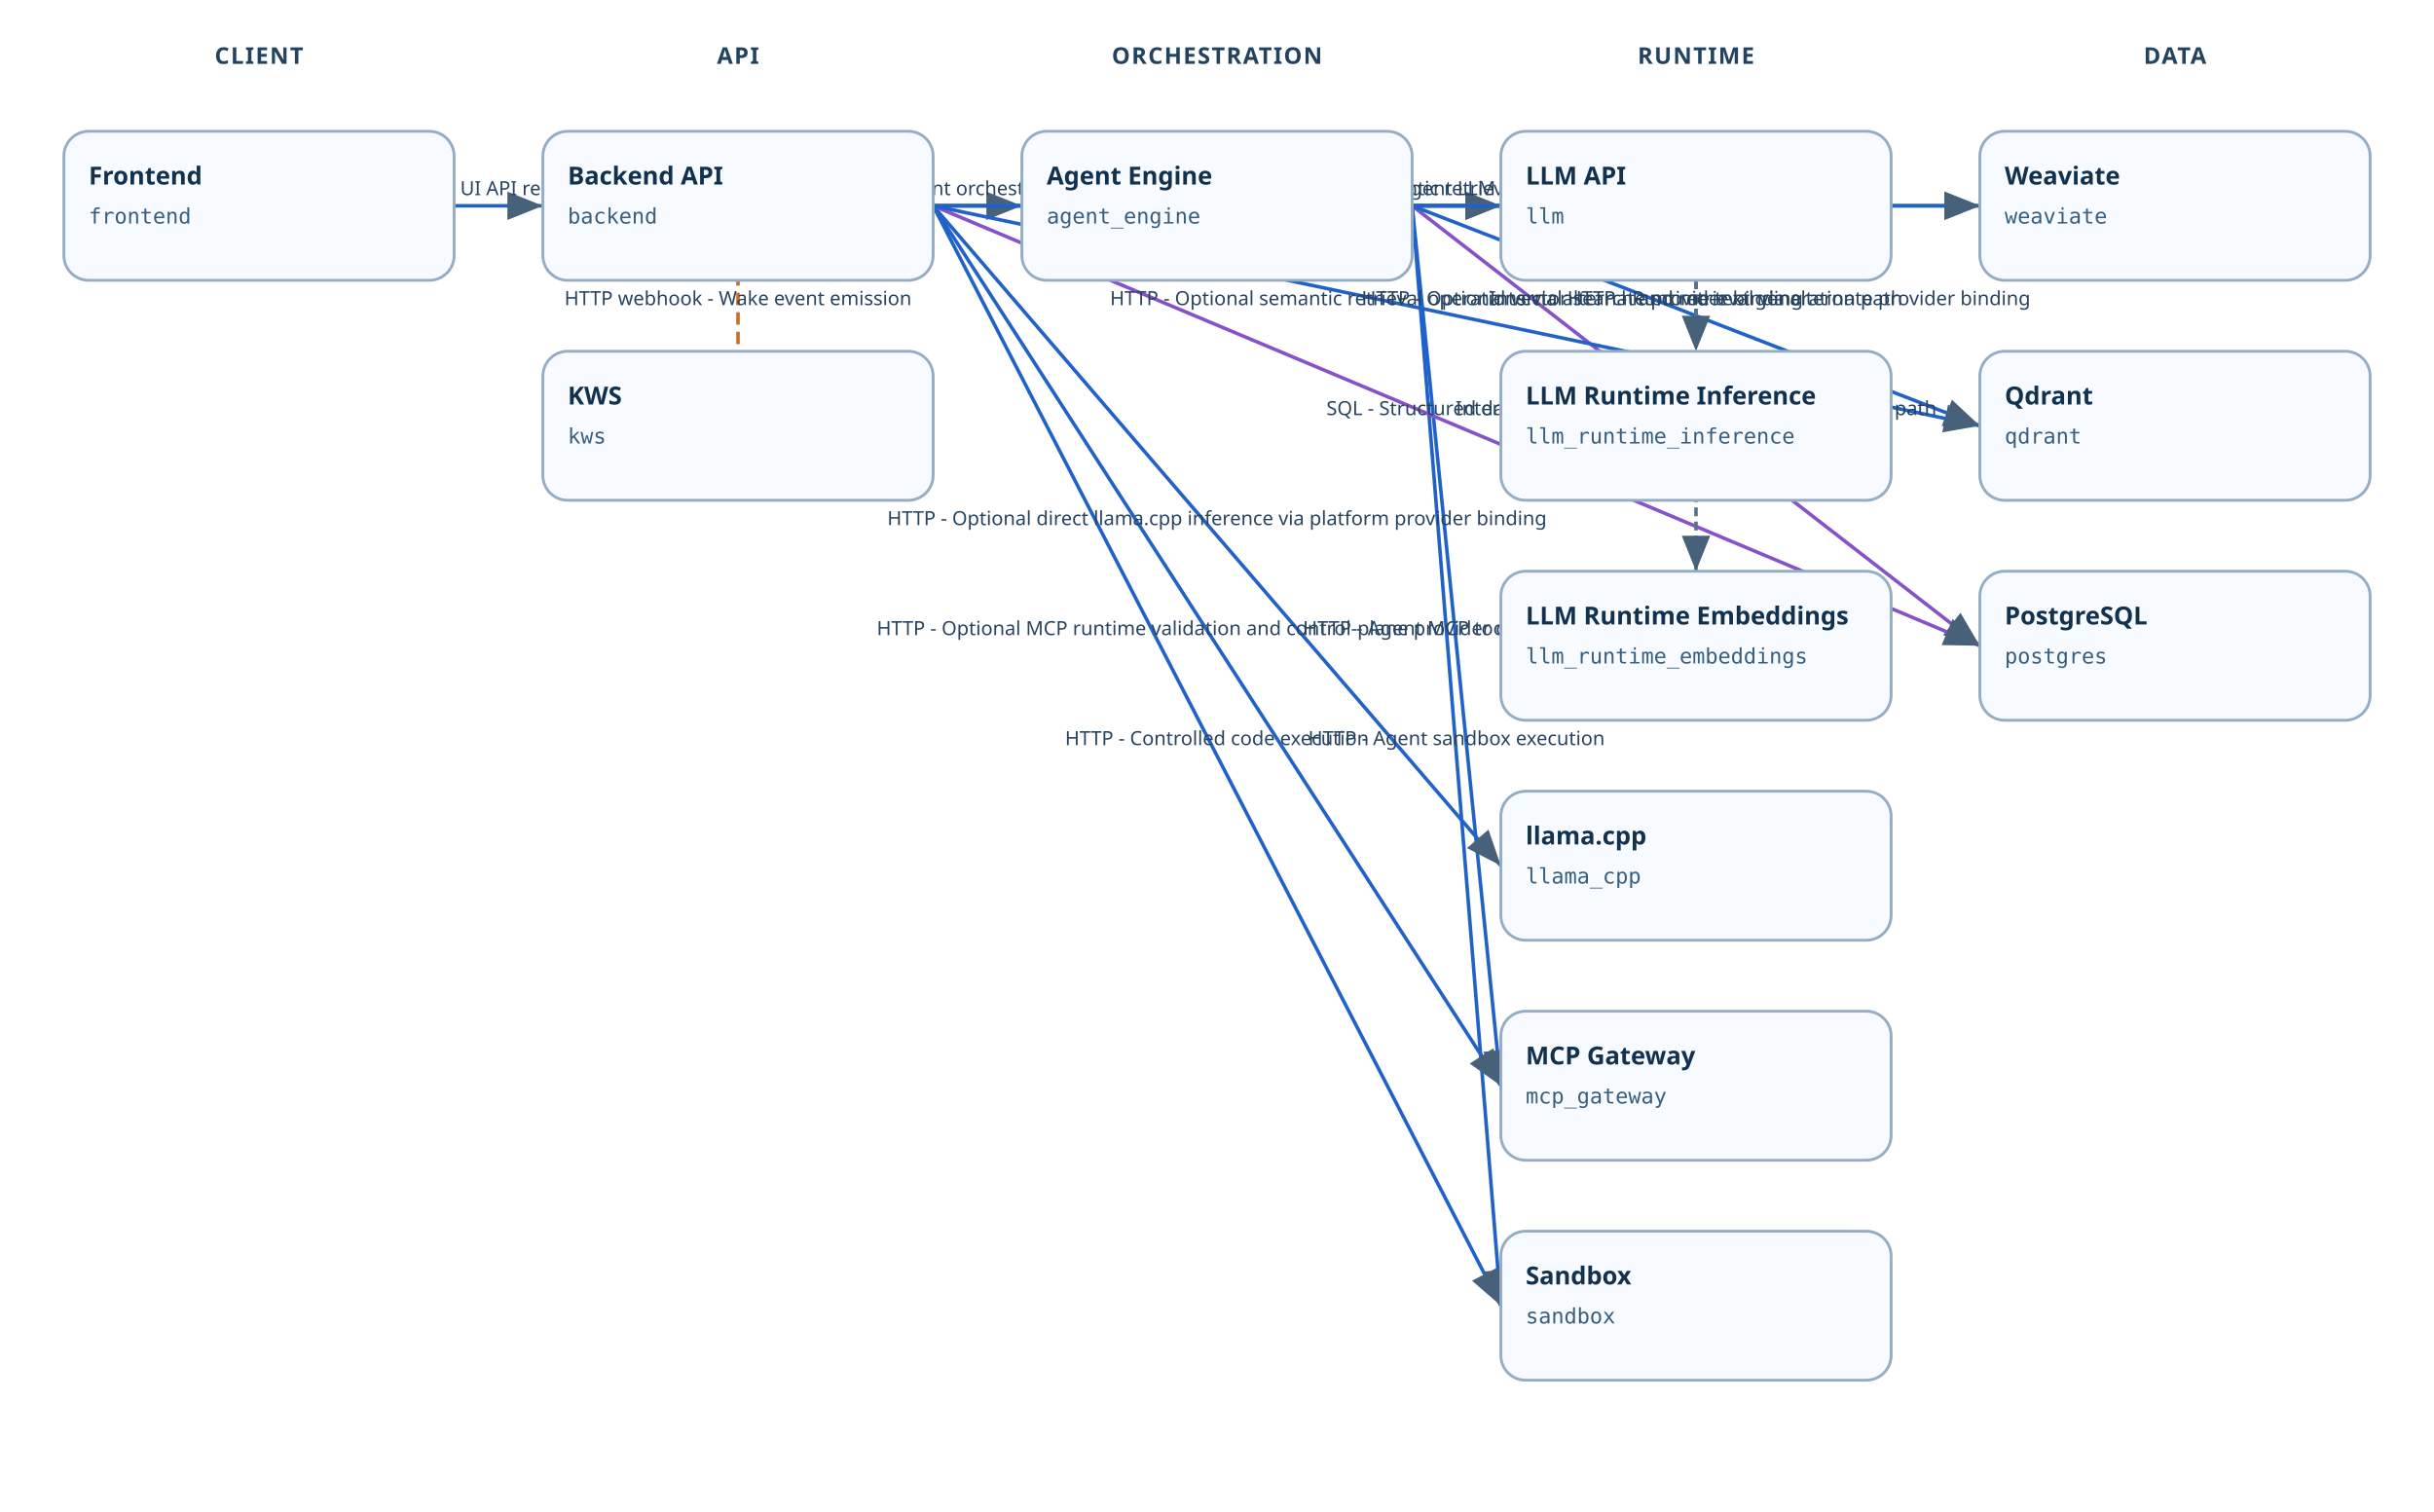
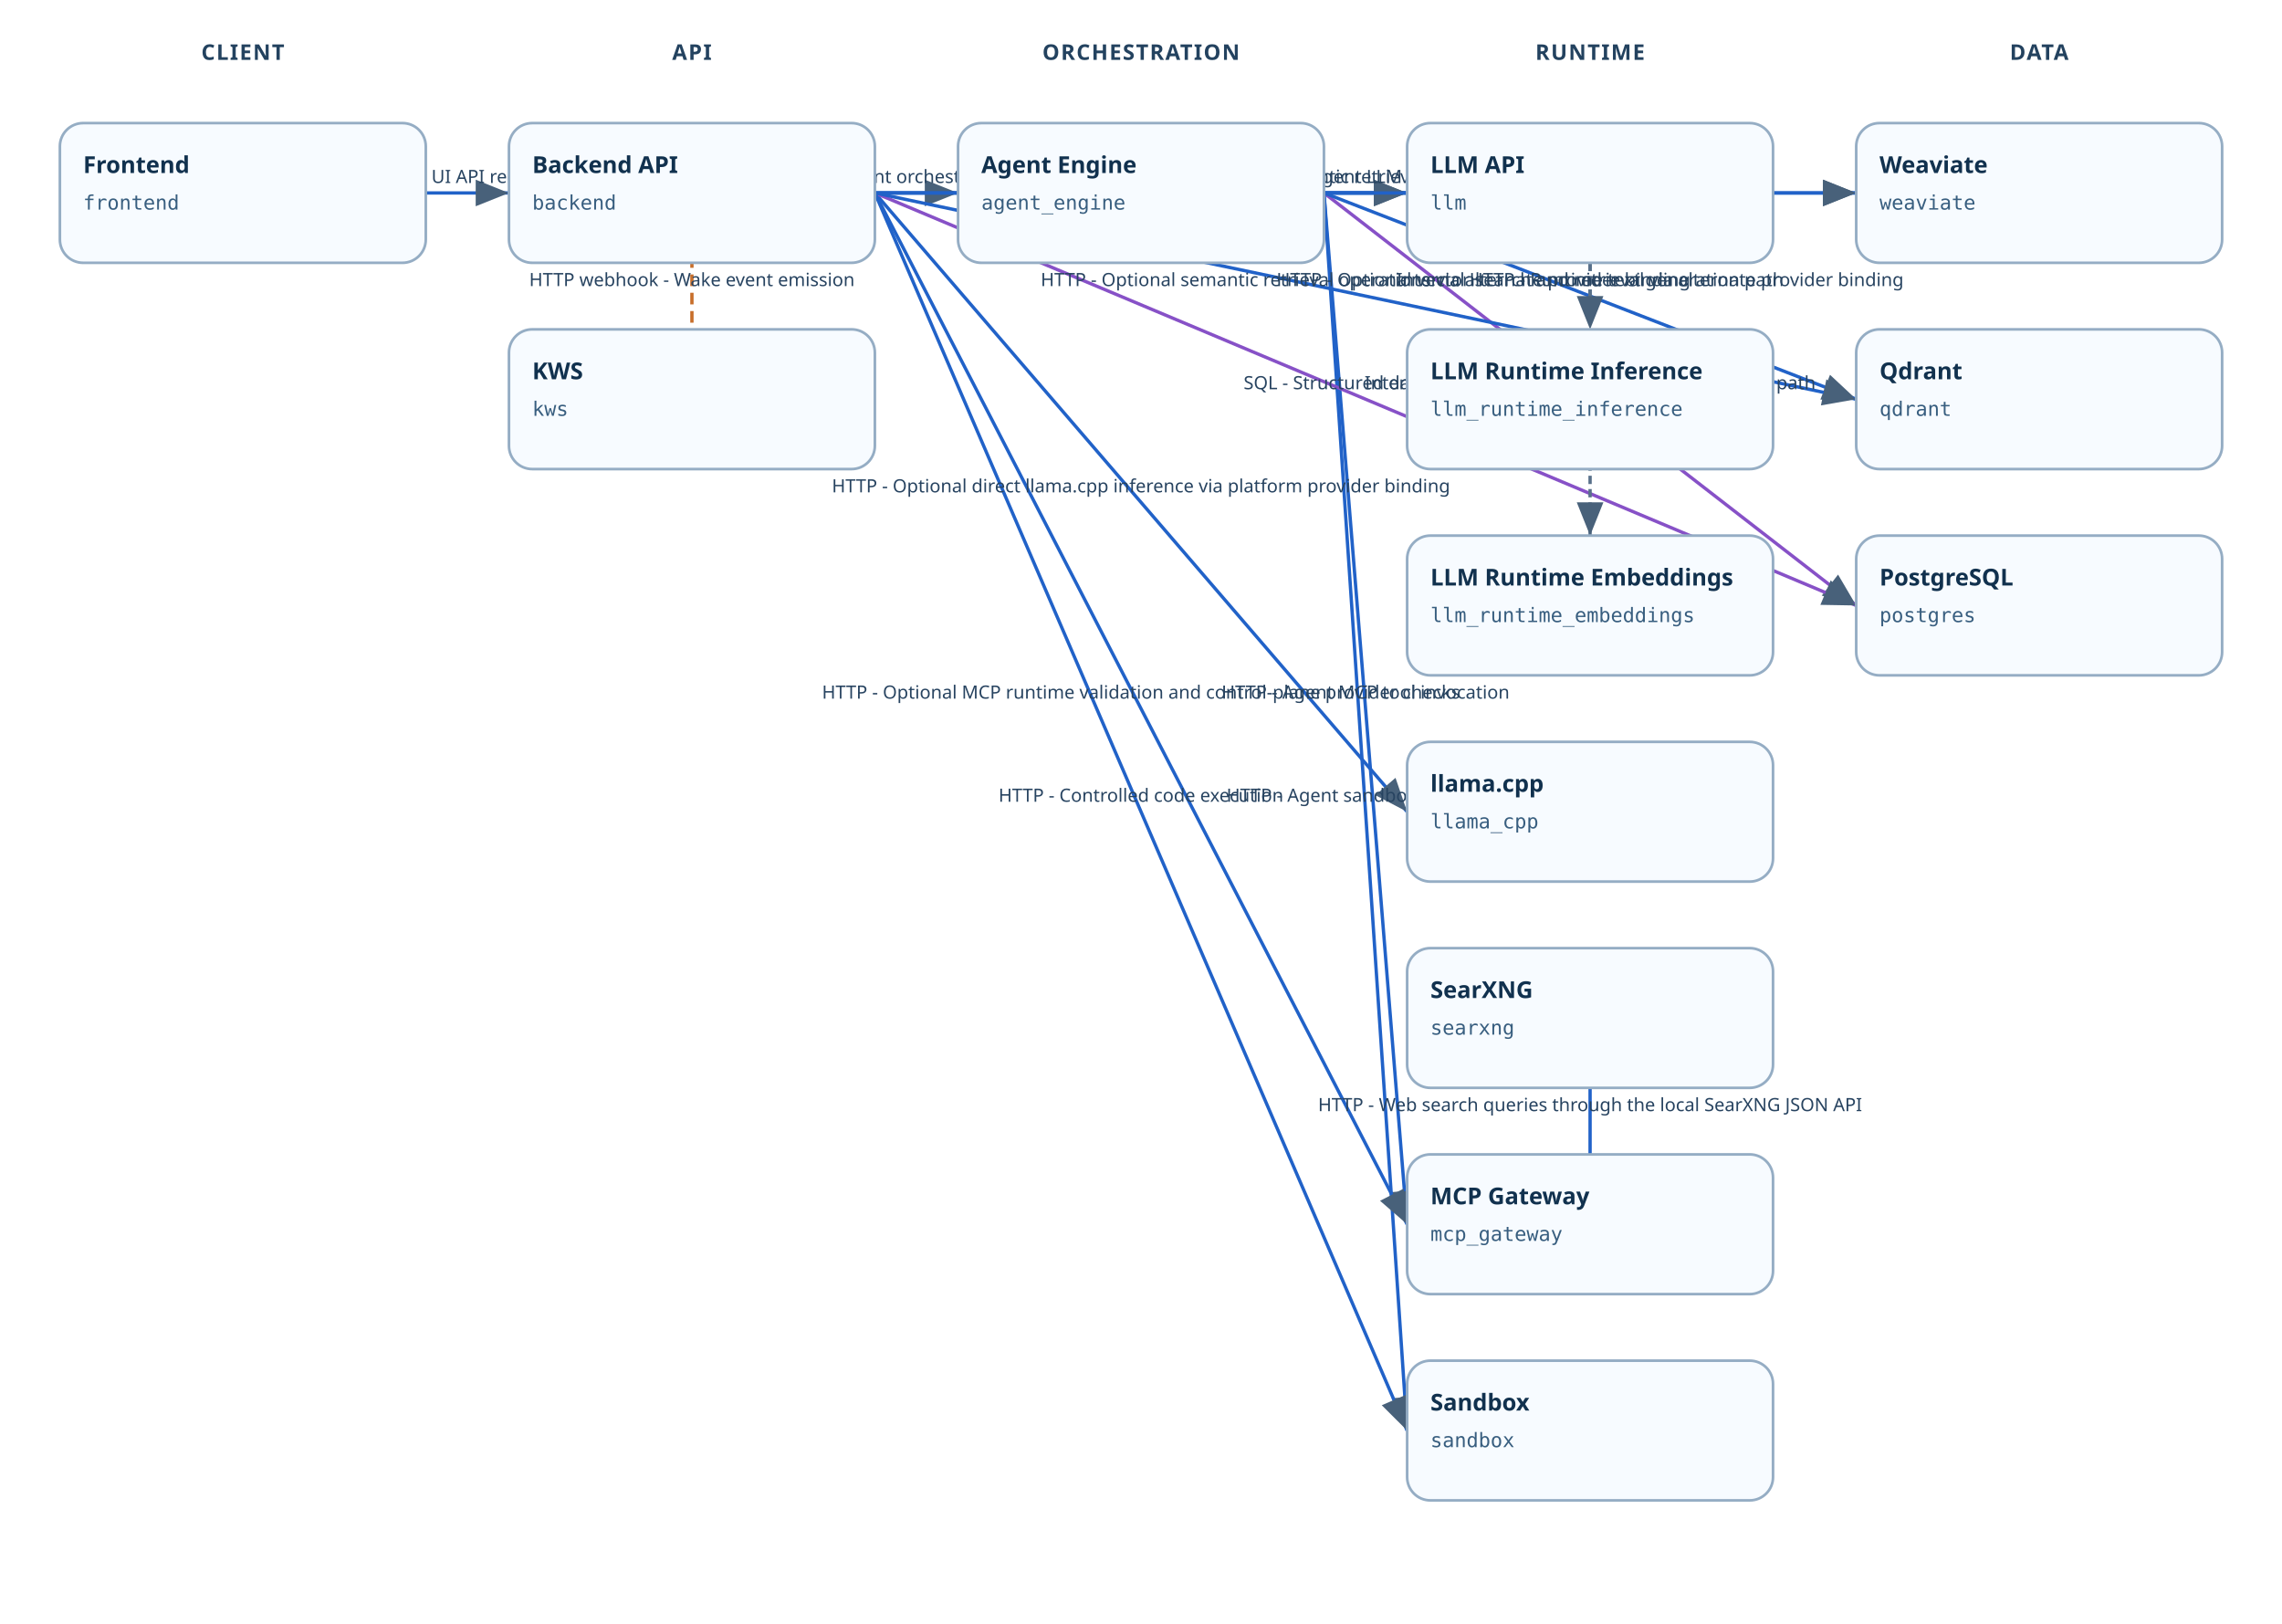
- <svg xmlns="http://www.w3.org/2000/svg" class="architecture-svg" width="1372" height="852" viewBox="0 0 1372 852" role="img" aria-labelledby="architecture-title architecture-desc">
+ <svg xmlns="http://www.w3.org/2000/svg" class="architecture-svg" width="1372" height="976" viewBox="0 0 1372 976" role="img" aria-labelledby="architecture-title architecture-desc">
  <defs>
    <marker id="architecture-arrow" markerWidth="12" markerHeight="8" refX="10" refY="4" orient="auto" markerUnits="strokeWidth">
      <path d="M0,0 L10,4 L0,8 z" fill="#48617a" />
    </marker>
  </defs>
  <style>
.group-label { font: 700 13px 'IBM Plex Sans', sans-serif; fill: #23425f; letter-spacing: 0.06em; text-anchor: middle; }
.architecture-node rect { fill: #f7fbff; stroke: #95adc4; stroke-width: 1.6; }
.architecture-node .node-title { font: 700 14px 'IBM Plex Sans', sans-serif; fill: #11314e; }
.architecture-node .node-subtitle { font: 500 12px 'IBM Plex Mono', monospace; fill: #385e7f; }
.architecture-edge { stroke-width: 2; stroke: #48617a; }
.architecture-edge-http { stroke: #2162c8; }
.architecture-edge-db { stroke: #8751c7; }
.architecture-edge-event { stroke: #c76e2a; stroke-dasharray: 7 4; }
.architecture-edge-internal { stroke: #58708a; stroke-dasharray: 5 3; }
.edge-label { font: 500 11px 'IBM Plex Sans', sans-serif; fill: #274360; text-anchor: middle; }
</style>
  <text class="group-label" x="146" y="36">CLIENT</text>
  <text class="group-label" x="416" y="36">API</text>
  <text class="group-label" x="686" y="36">ORCHESTRATION</text>
  <text class="group-label" x="956" y="36">RUNTIME</text>
  <text class="group-label" x="1226" y="36">DATA</text>
  <g id="architecture-edges">
    <line id="edge-agent_engine-llm" class="architecture-edge architecture-edge-http" x1="796" y1="116" x2="846" y2="116" marker-end="url(#architecture-arrow)" />
-     <line id="edge-agent_engine-mcp_gateway" class="architecture-edge architecture-edge-http" x1="796" y1="116" x2="846" y2="612" marker-end="url(#architecture-arrow)" />
+     <line id="edge-agent_engine-mcp_gateway" class="architecture-edge architecture-edge-http" x1="796" y1="116" x2="846" y2="736" marker-end="url(#architecture-arrow)" />
    <line id="edge-agent_engine-postgres" class="architecture-edge architecture-edge-db" x1="796" y1="116" x2="1116" y2="364" marker-end="url(#architecture-arrow)" />
    <line id="edge-agent_engine-qdrant" class="architecture-edge architecture-edge-http" x1="796" y1="116" x2="1116" y2="240" marker-end="url(#architecture-arrow)" />
-     <line id="edge-agent_engine-sandbox" class="architecture-edge architecture-edge-http" x1="796" y1="116" x2="846" y2="736" marker-end="url(#architecture-arrow)" />
+     <line id="edge-agent_engine-sandbox" class="architecture-edge architecture-edge-http" x1="796" y1="116" x2="846" y2="860" marker-end="url(#architecture-arrow)" />
    <line id="edge-agent_engine-weaviate" class="architecture-edge architecture-edge-http" x1="796" y1="116" x2="1116" y2="116" marker-end="url(#architecture-arrow)" />
    <line id="edge-backend-agent_engine" class="architecture-edge architecture-edge-http" x1="526" y1="116" x2="576" y2="116" marker-end="url(#architecture-arrow)" />
    <line id="edge-backend-llama_cpp" class="architecture-edge architecture-edge-http" x1="526" y1="116" x2="846" y2="488" marker-end="url(#architecture-arrow)" />
    <line id="edge-backend-llm" class="architecture-edge architecture-edge-http" x1="526" y1="116" x2="846" y2="116" marker-end="url(#architecture-arrow)" />
-     <line id="edge-backend-mcp_gateway" class="architecture-edge architecture-edge-http" x1="526" y1="116" x2="846" y2="612" marker-end="url(#architecture-arrow)" />
+     <line id="edge-backend-mcp_gateway" class="architecture-edge architecture-edge-http" x1="526" y1="116" x2="846" y2="736" marker-end="url(#architecture-arrow)" />
    <line id="edge-backend-postgres" class="architecture-edge architecture-edge-db" x1="526" y1="116" x2="1116" y2="364" marker-end="url(#architecture-arrow)" />
    <line id="edge-backend-qdrant" class="architecture-edge architecture-edge-http" x1="526" y1="116" x2="1116" y2="240" marker-end="url(#architecture-arrow)" />
-     <line id="edge-backend-sandbox" class="architecture-edge architecture-edge-http" x1="526" y1="116" x2="846" y2="736" marker-end="url(#architecture-arrow)" />
+     <line id="edge-backend-sandbox" class="architecture-edge architecture-edge-http" x1="526" y1="116" x2="846" y2="860" marker-end="url(#architecture-arrow)" />
    <line id="edge-backend-weaviate" class="architecture-edge architecture-edge-http" x1="526" y1="116" x2="1116" y2="116" marker-end="url(#architecture-arrow)" />
    <line id="edge-frontend-backend" class="architecture-edge architecture-edge-http" x1="256" y1="116" x2="306" y2="116" marker-end="url(#architecture-arrow)" />
    <line id="edge-kws-backend" class="architecture-edge architecture-edge-event" x1="416" y1="282" x2="416" y2="74" marker-end="url(#architecture-arrow)" />
    <line id="edge-llm-llm_runtime_embeddings" class="architecture-edge architecture-edge-internal" x1="956" y1="158" x2="956" y2="322" marker-end="url(#architecture-arrow)" />
    <line id="edge-llm-llm_runtime_inference" class="architecture-edge architecture-edge-internal" x1="956" y1="158" x2="956" y2="198" marker-end="url(#architecture-arrow)" />
+     <line id="edge-mcp_gateway-searxng" class="architecture-edge architecture-edge-http" x1="956" y1="778" x2="956" y2="570" marker-end="url(#architecture-arrow)" />
  </g>
  <g id="architecture-edge-labels">
    <text class="edge-label" x="821" y="110">HTTP - Agent LLM requests</text>
-     <text class="edge-label" x="821" y="358">HTTP - Agent MCP tool invocation</text>
+     <text class="edge-label" x="821" y="420">HTTP - Agent MCP tool invocation</text>
    <text class="edge-label" x="956" y="234">SQL - Agent structured persistence</text>
    <text class="edge-label" x="956" y="172">HTTP - Optional vector search and retrieval via alternate provider binding</text>
-     <text class="edge-label" x="821" y="420">HTTP - Agent sandbox execution</text>
+     <text class="edge-label" x="821" y="482">HTTP - Agent sandbox execution</text>
    <text class="edge-label" x="956" y="110">HTTP - Vector search and retrieval</text>
    <text class="edge-label" x="551" y="110">HTTP - Agent orchestration calls</text>
    <text class="edge-label" x="686" y="296">HTTP - Optional direct llama.cpp inference via platform provider binding</text>
    <text class="edge-label" x="686" y="110">HTTP - Model inference and discovery</text>
-     <text class="edge-label" x="686" y="358">HTTP - Optional MCP runtime validation and control-plane provider checks</text>
+     <text class="edge-label" x="686" y="420">HTTP - Optional MCP runtime validation and control-plane provider checks</text>
    <text class="edge-label" x="821" y="234">SQL - Structured data access</text>
    <text class="edge-label" x="821" y="172">HTTP - Optional semantic retrieval operations via alternate provider binding</text>
-     <text class="edge-label" x="686" y="420">HTTP - Controlled code execution</text>
+     <text class="edge-label" x="686" y="482">HTTP - Controlled code execution</text>
    <text class="edge-label" x="821" y="110">HTTP - Semantic retrieval operations</text>
    <text class="edge-label" x="281" y="110">HTTP - UI API requests</text>
    <text class="edge-label" x="416" y="172">HTTP webhook - Wake event emission</text>
    <text class="edge-label" x="956" y="234">Internal HTTP - Runtime embeddings execution path</text>
    <text class="edge-label" x="956" y="172">Internal HTTP - Runtime text generation path</text>
+     <text class="edge-label" x="956" y="668">HTTP - Web search queries through the local SearXNG JSON API</text>
  </g>
  <g id="architecture-nodes">
    <g id="node-frontend" class="architecture-node architecture-node-frontend architecture-group-client" data-container="frontend">
      <rect x="36" y="74" width="220" height="84" rx="14" ry="14" />
      <text class="node-title" x="50" y="104">Frontend</text>
      <text class="node-subtitle" x="50" y="126">frontend</text>
    </g>
    <g id="node-backend" class="architecture-node architecture-node-backend architecture-group-api" data-container="backend">
      <rect x="306" y="74" width="220" height="84" rx="14" ry="14" />
      <text class="node-title" x="320" y="104">Backend API</text>
      <text class="node-subtitle" x="320" y="126">backend</text>
    </g>
    <g id="node-kws" class="architecture-node architecture-node-kws architecture-group-api" data-container="kws">
      <rect x="306" y="198" width="220" height="84" rx="14" ry="14" />
      <text class="node-title" x="320" y="228">KWS</text>
      <text class="node-subtitle" x="320" y="250">kws</text>
    </g>
    <g id="node-agent_engine" class="architecture-node architecture-node-agent_engine architecture-group-orchestration" data-container="agent_engine">
      <rect x="576" y="74" width="220" height="84" rx="14" ry="14" />
      <text class="node-title" x="590" y="104">Agent Engine</text>
      <text class="node-subtitle" x="590" y="126">agent_engine</text>
    </g>
    <g id="node-llm" class="architecture-node architecture-node-llm architecture-group-runtime" data-container="llm">
      <rect x="846" y="74" width="220" height="84" rx="14" ry="14" />
      <text class="node-title" x="860" y="104">LLM API</text>
      <text class="node-subtitle" x="860" y="126">llm</text>
    </g>
    <g id="node-llm_runtime_inference" class="architecture-node architecture-node-llm_runtime_inference architecture-group-runtime" data-container="llm_runtime_inference">
      <rect x="846" y="198" width="220" height="84" rx="14" ry="14" />
      <text class="node-title" x="860" y="228">LLM Runtime Inference</text>
      <text class="node-subtitle" x="860" y="250">llm_runtime_inference</text>
    </g>
    <g id="node-llm_runtime_embeddings" class="architecture-node architecture-node-llm_runtime_embeddings architecture-group-runtime" data-container="llm_runtime_embeddings">
      <rect x="846" y="322" width="220" height="84" rx="14" ry="14" />
      <text class="node-title" x="860" y="352">LLM Runtime Embeddings</text>
      <text class="node-subtitle" x="860" y="374">llm_runtime_embeddings</text>
    </g>
    <g id="node-llama_cpp" class="architecture-node architecture-node-llama_cpp architecture-group-runtime" data-container="llama_cpp">
      <rect x="846" y="446" width="220" height="84" rx="14" ry="14" />
      <text class="node-title" x="860" y="476">llama.cpp</text>
      <text class="node-subtitle" x="860" y="498">llama_cpp</text>
    </g>
+     <g id="node-searxng" class="architecture-node architecture-node-searxng architecture-group-runtime" data-container="searxng">
+       <rect x="846" y="570" width="220" height="84" rx="14" ry="14" />
+       <text class="node-title" x="860" y="600">SearXNG</text>
+       <text class="node-subtitle" x="860" y="622">searxng</text>
+     </g>
    <g id="node-mcp_gateway" class="architecture-node architecture-node-mcp_gateway architecture-group-runtime" data-container="mcp_gateway">
-       <rect x="846" y="570" width="220" height="84" rx="14" ry="14" />
-       <text class="node-title" x="860" y="600">MCP Gateway</text>
-       <text class="node-subtitle" x="860" y="622">mcp_gateway</text>
+       <rect x="846" y="694" width="220" height="84" rx="14" ry="14" />
+       <text class="node-title" x="860" y="724">MCP Gateway</text>
+       <text class="node-subtitle" x="860" y="746">mcp_gateway</text>
    </g>
    <g id="node-sandbox" class="architecture-node architecture-node-sandbox architecture-group-runtime" data-container="sandbox">
-       <rect x="846" y="694" width="220" height="84" rx="14" ry="14" />
-       <text class="node-title" x="860" y="724">Sandbox</text>
-       <text class="node-subtitle" x="860" y="746">sandbox</text>
+       <rect x="846" y="818" width="220" height="84" rx="14" ry="14" />
+       <text class="node-title" x="860" y="848">Sandbox</text>
+       <text class="node-subtitle" x="860" y="870">sandbox</text>
    </g>
    <g id="node-weaviate" class="architecture-node architecture-node-weaviate architecture-group-data" data-container="weaviate">
      <rect x="1116" y="74" width="220" height="84" rx="14" ry="14" />
      <text class="node-title" x="1130" y="104">Weaviate</text>
      <text class="node-subtitle" x="1130" y="126">weaviate</text>
    </g>
    <g id="node-qdrant" class="architecture-node architecture-node-qdrant architecture-group-data" data-container="qdrant">
      <rect x="1116" y="198" width="220" height="84" rx="14" ry="14" />
      <text class="node-title" x="1130" y="228">Qdrant</text>
      <text class="node-subtitle" x="1130" y="250">qdrant</text>
    </g>
    <g id="node-postgres" class="architecture-node architecture-node-postgres architecture-group-data" data-container="postgres">
      <rect x="1116" y="322" width="220" height="84" rx="14" ry="14" />
      <text class="node-title" x="1130" y="352">PostgreSQL</text>
      <text class="node-subtitle" x="1130" y="374">postgres</text>
    </g>
  </g>
</svg>
